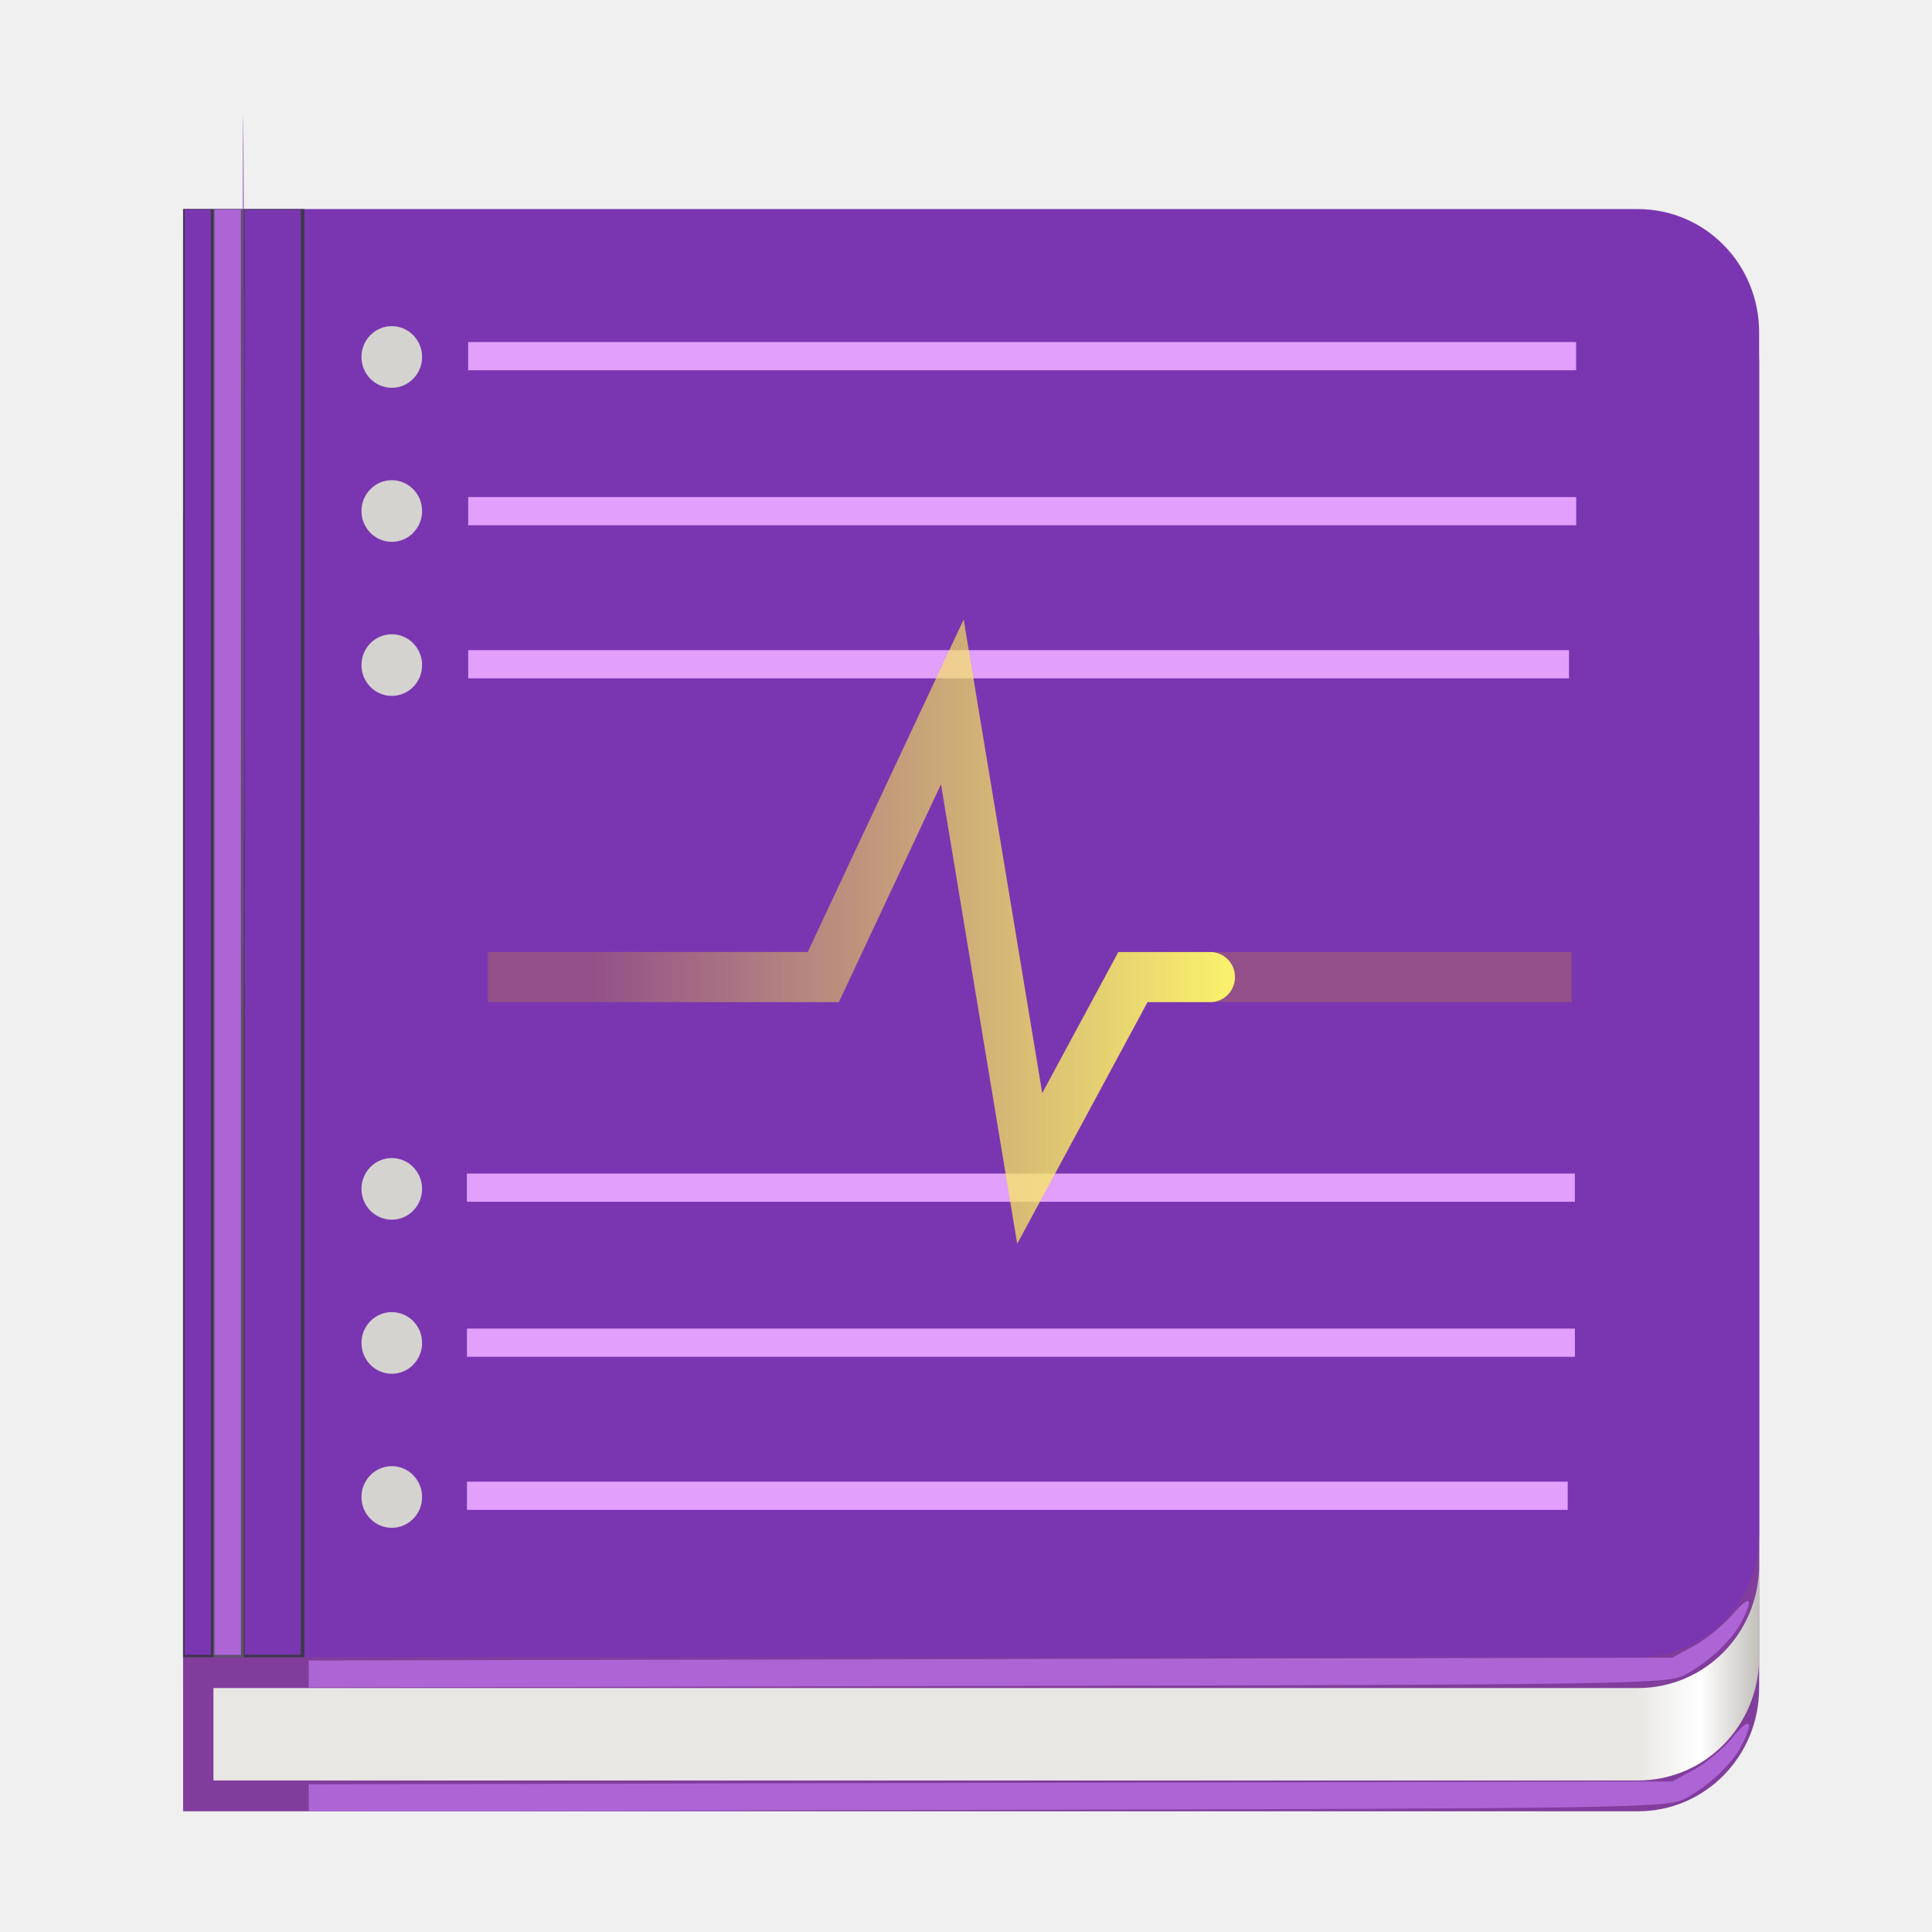
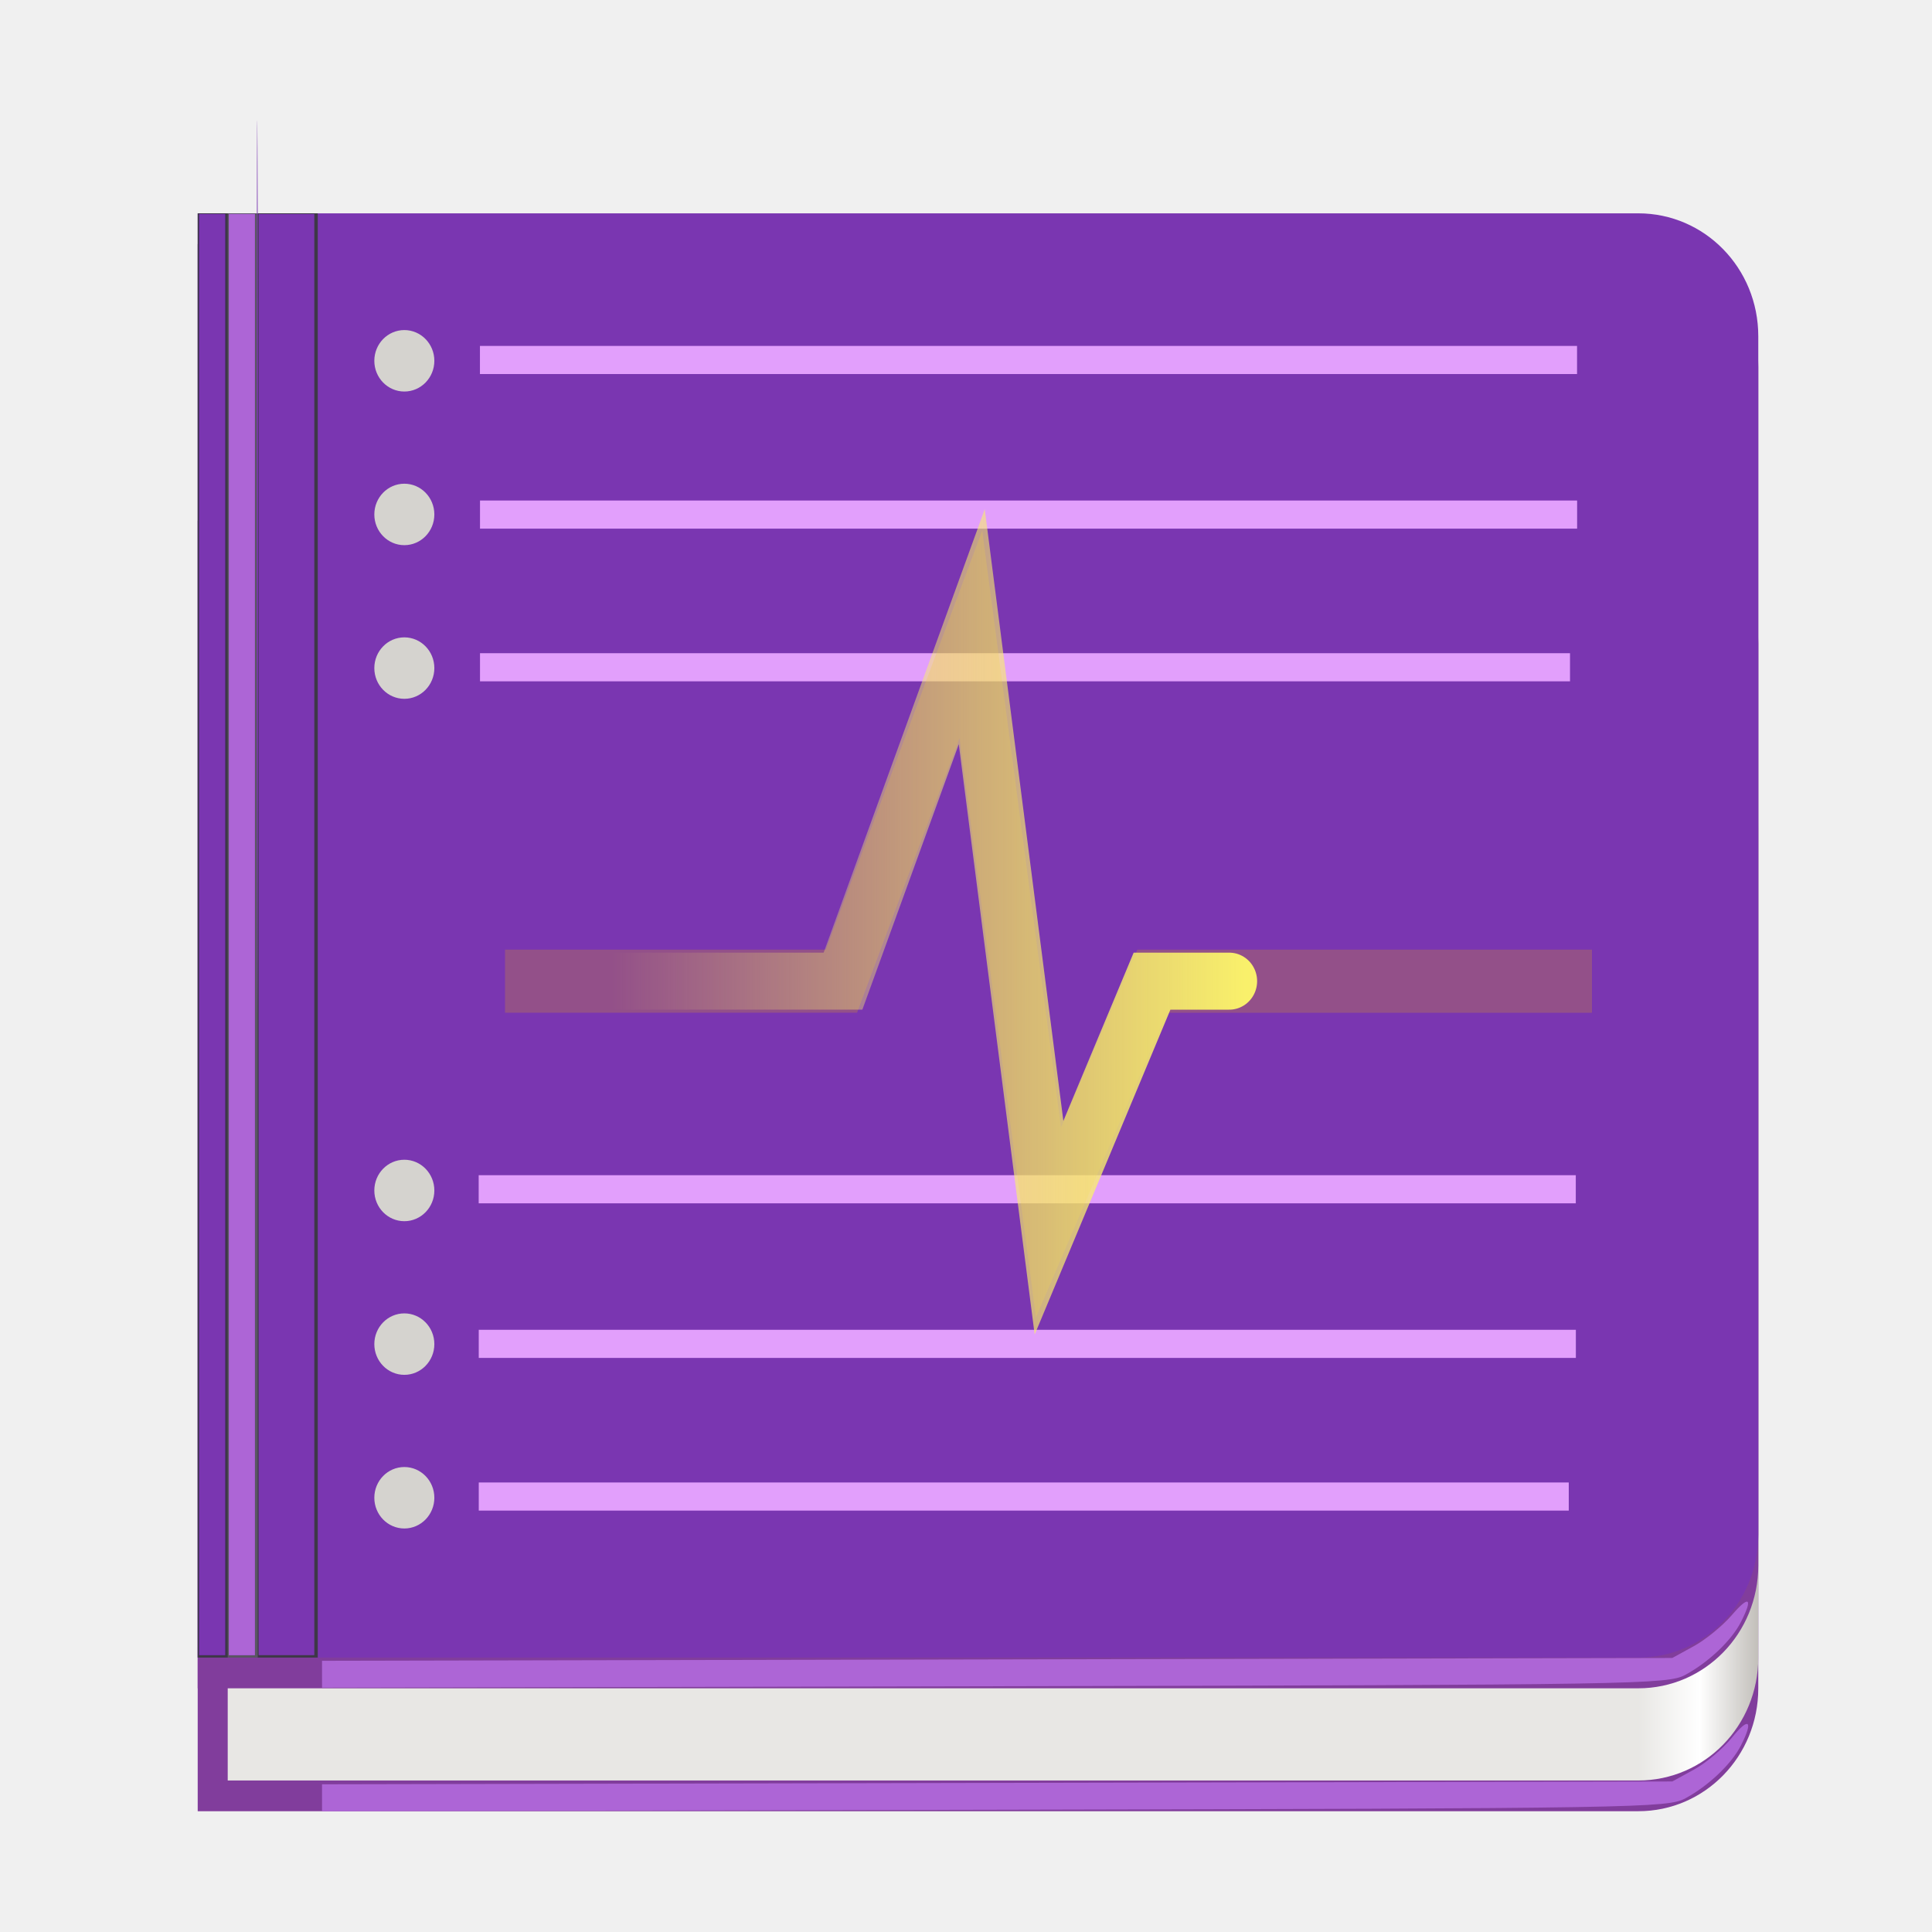
<svg xmlns="http://www.w3.org/2000/svg" xmlns:xlink="http://www.w3.org/1999/xlink" id="svg4379" height="128" width="128" version="1.1">
  <defs id="defs4381">
    <linearGradient id="linearGradient880">
      <stop style="stop-color:#667885;stop-opacity:1" offset="0" id="stop876" />
      <stop style="stop-color:#485a6c;stop-opacity:1" offset="1" id="stop878" />
    </linearGradient>
    <linearGradient gradientTransform="matrix(2.72973,0,0,2.72973,-1.513512,1.486514)" gradientUnits="userSpaceOnUse" xlink:href="#linearGradient3924-776" id="linearGradient3159" y2="43" x2="24" y1="5" x1="24" />
    <linearGradient id="linearGradient3924-776">
      <stop offset="0" style="stop-color:#ffffff;stop-opacity:1" id="stop3124" />
      <stop offset="0.063" style="stop-color:#ffffff;stop-opacity:0.235" id="stop3126" />
      <stop offset="0.951" style="stop-color:#ffffff;stop-opacity:0.157" id="stop3128" />
      <stop offset="1" style="stop-color:#ffffff;stop-opacity:0.392" id="stop3130" />
    </linearGradient>
    <radialGradient gradientTransform="matrix(2.003784,0,0,1.4,27.98813,-17.4)" gradientUnits="userSpaceOnUse" xlink:href="#linearGradient3688-166-749-5" id="radialGradient2455-1" fy="43.5" fx="4.993" r="2.5" cy="43.5" cx="4.993" />
    <linearGradient id="linearGradient3688-166-749-5">
      <stop offset="0" style="stop-color:#181818;stop-opacity:1" id="stop2883-0" />
      <stop offset="1" style="stop-color:#181818;stop-opacity:0" id="stop2885-5" />
    </linearGradient>
    <radialGradient gradientTransform="matrix(2.003784,0,0,1.4,-20.01187,-104.4)" gradientUnits="userSpaceOnUse" xlink:href="#linearGradient3688-464-309-8" id="radialGradient2457-5" fy="43.5" fx="4.993" r="2.5" cy="43.5" cx="4.993" />
    <linearGradient id="linearGradient3688-464-309-8">
      <stop offset="0" style="stop-color:#181818;stop-opacity:1" id="stop2889-9" />
      <stop offset="1" style="stop-color:#181818;stop-opacity:0" id="stop2891-4" />
    </linearGradient>
    <linearGradient gradientUnits="userSpaceOnUse" xlink:href="#linearGradient3702-501-757-0" id="linearGradient2459-7" y2="39.999" x2="25.058" y1="47.028" x1="25.058" />
    <linearGradient id="linearGradient3702-501-757-0">
      <stop offset="0" style="stop-color:#181818;stop-opacity:0" id="stop2895-0" />
      <stop offset="0.5" style="stop-color:#181818;stop-opacity:1" id="stop2897-2" />
      <stop offset="1" style="stop-color:#181818;stop-opacity:0" id="stop2899-6" />
    </linearGradient>
    <linearGradient id="linearGradient3811">
      <stop offset="0" style="stop-color:#000000;stop-opacity:1" id="stop3813" />
      <stop offset="1" style="stop-color:#000000;stop-opacity:0" id="stop3815" />
    </linearGradient>
    <radialGradient gradientTransform="matrix(1.556392,0,0,0.1697883,70.27036,102.1303)" gradientUnits="userSpaceOnUse" xlink:href="#linearGradient3811" id="radialGradient4377" fy="93.468" fx="-4.029" r="35.338" cy="93.468" cx="-4.029" />
    <linearGradient xlink:href="#linearGradient880" id="linearGradient882" x1="62.872" y1="15.907" x2="62.872" y2="118.427" gradientUnits="userSpaceOnUse" />
    <linearGradient id="linearGradient1879">
      <stop id="stop1873" offset="0" style="stop-color:#e8e7e4;stop-opacity:1" />
      <stop style="stop-color:#ffffff;stop-opacity:1" offset="0.511" id="stop1875" />
      <stop id="stop1877" offset="1" style="stop-color:#c2bfba;stop-opacity:1" />
    </linearGradient>
    <linearGradient id="linearGradient985">
      <stop id="stop981" offset="0" style="stop-color:#f9f06b;stop-opacity:1" />
      <stop id="stop983" offset="1" style="stop-color:#f9f06b;stop-opacity:0" />
    </linearGradient>
-     <linearGradient xlink:href="#linearGradient1879" id="linearGradient2794" gradientUnits="userSpaceOnUse" gradientTransform="matrix(0.25,0,0,0.25,-865.6188,893.4512)" x1="384" y1="120" x2="416" y2="120" />
-     <linearGradient xlink:href="#linearGradient985" id="linearGradient2796" gradientUnits="userSpaceOnUse" gradientTransform="matrix(0.2128499,0,0,0.1941129,-860.8346,896.2058)" x1="301" y1="33.559" x2="104" y2="33.559" />
+     <linearGradient xlink:href="#linearGradient1879" id="linearGradient2794-3" gradientUnits="userSpaceOnUse" gradientTransform="matrix(0.25,0,0,0.25,-898.3359,890.785)" x1="384" y1="120" x2="416" y2="120" />
+     <linearGradient xlink:href="#linearGradient985" id="linearGradient2796-3" gradientUnits="userSpaceOnUse" gradientTransform="matrix(0.2145162,0,0,0.2507855,-893.0871,890.7186)" x1="301" y1="33.559" x2="104" y2="33.559" />
  </defs>
  <rect width="101" height="101" rx="9" ry="9" x="13.5" y="16.5" id="rect6741-7" style="opacity:0.3;fill:none;stroke:url(#linearGradient3159);stroke-width:1;stroke-linecap:round;stroke-linejoin:round;stroke-miterlimit:4;stroke-dasharray:none;stroke-dashoffset:0;stroke-opacity:1" />
-   <g id="g8176" transform="matrix(1.003995,0,0,1.020673,881.2087,-860.3039)" style="display:inline;enable-background:new">
-     <path id="rect970-4-6-1-2-8" d="m -865.619,876.451 v 84 h 96 c 4.432,0 8,-3.568 8,-8 v -68 c 0,-4.432 -3.568,-8 -8,-8 z" style="display:inline;fill:#813d9c;fill-opacity:1;stroke:none;stroke-width:0.377;stroke-linejoin:round;stroke-miterlimit:4;stroke-dasharray:none;stroke-opacity:1;enable-background:new" />
-     <path style="display:inline;fill:url(#linearGradient2794);fill-opacity:1;stroke:none;stroke-width:6;stroke-linecap:butt;stroke-linejoin:miter;stroke-miterlimit:4;stroke-dasharray:none;stroke-dashoffset:0;stroke-opacity:1;marker:none;marker-start:none;marker-mid:none;marker-end:none;paint-order:normal;enable-background:new" d="m -863.619,888.451 v 70 h 94 c 4.432,0 8,-3.568 8,-8 v -54 c 0,-4.432 -3.568,-8 -8,-8 z" id="rect954-3-6-3-2-0-9-4" />
-     <path id="rect970-5-3-1-8-6-1-5" d="m -865.619,858.451 v 94 h 96 c 4.432,0 8,-3.568 8,-8 v -78 c 0,-4.432 -3.568,-8 -8,-8 z" style="display:inline;fill:#813d9c;fill-opacity:1;stroke:none;stroke-width:0.377;stroke-linejoin:round;stroke-miterlimit:4;stroke-dasharray:none;stroke-opacity:1;enable-background:new" />
-     <path id="rect970-5-4-4-1-2-0" d="m -865.619,856.451 v 94 h 96 c 4.432,0 8,-3.568 8,-8 v -78 c 0,-4.432 -3.568,-8 -8,-8 z" style="display:inline;fill:#7a36b1;fill-opacity:1;stroke:none;stroke-width:0.377;stroke-linejoin:round;stroke-miterlimit:4;stroke-dasharray:none;stroke-opacity:1;enable-background:new" />
-     <rect y="856.451" x="-865.619" height="94" width="8" id="rect1073-6-7-5-7-3" style="display:inline;fill:#3d3846;fill-opacity:1;stroke:none;stroke-width:4;stroke-linecap:round;stroke-linejoin:round;stroke-miterlimit:4;stroke-dasharray:none;stroke-dashoffset:0;stroke-opacity:1;enable-background:new" />
-     <path id="path1217-1-4-49-9-6" d="m -862.619,950.451 v -94" style="display:inline;opacity:0.15;fill:none;fill-rule:evenodd;stroke:#ffffff;stroke-width:2;stroke-linecap:butt;stroke-linejoin:miter;stroke-miterlimit:4;stroke-dasharray:none;stroke-opacity:1;enable-background:new" />
-     <path style="display:inline;fill:#7a36b1;fill-opacity:1;stroke-width:0.247;enable-background:new" d="m -861.561,903.395 v -46.899 h 1.856 1.856 v 46.899 46.899 h -1.856 -1.856 z" id="path32544-0-0-3-1" />
-     <path style="display:inline;fill:#7a36b1;fill-opacity:1;stroke-width:0.247;enable-background:new" d="m -861.687,879.395 c 0,-25.863 0.029,-36.406 0.064,-23.43 0.035,12.976 0.035,34.136 -1e-5,47.023 -0.035,12.886 -0.064,2.27 -0.064,-23.593 z" id="path32620-6-9-6-0" />
-     <path style="display:inline;fill:#ad65d6;fill-opacity:1;stroke-width:0.247;enable-background:new" d="m -863.541,903.395 v -46.899 h 0.866 0.866 v 46.899 46.899 h -0.866 -0.866 z" id="path32659-2-1-0-6" />
-     <path style="display:inline;fill:#4c158a;fill-opacity:1;stroke-width:0.247;enable-background:new" d="m -865.521,903.395 v -46.899 h 0.866 0.866 v 46.899 46.899 h -0.866 -0.866 z" id="path32735-9-7-6-3" />
-     <path style="display:inline;fill:#7a36b1;fill-opacity:1;stroke-width:0.247;enable-background:new" d="m -863.541,903.395 v -46.899 h 0.866 0.866 v 46.899 46.899 h -0.866 -0.866 z" id="path33332-0-1-6-20" />
-     <path style="display:inline;fill:#7a36b1;fill-opacity:1;stroke-width:0.247;enable-background:new" d="m -865.521,903.395 v -46.899 h 0.866 0.866 v 46.899 46.899 h -0.866 -0.866 z" id="path33482-8-1-1-6" />
-     <path style="display:inline;fill:#ad65d6;fill-opacity:1;stroke-width:0.247;enable-background:new" d="m -863.541,903.395 v -46.899 h 0.866 0.866 v 46.899 46.899 h -0.866 -0.866 z" id="path33862-3-97-7-1" />
-     <path style="display:inline;fill:#e29ffc;fill-opacity:1;stroke-width:0.153;enable-background:new" d="m -846.889,939.971 v -0.915 h 36.32 36.32 v 0.915 0.915 h -36.32 -36.32 z" id="path209464-7-0-1-7-4-4-5-3-55" />
-     <a id="a211277-8-1-0-6-7-4" transform="matrix(0.9341682,0,0,1,-208.491,479.7297)" style="display:inline;fill:#e29ffc;enable-background:new">
-       <path style="display:inline;fill:#e29ffc;fill-opacity:1;stroke-width:0.159;enable-background:new" d="m -683.387,450.303 v -0.915 h 39.133 39.133 v 0.915 0.915 h -39.133 -39.133 z" id="path209464-7-0-1-0-4-8-3-3-5-7" />
+   <g id="g3074" style="display:inline;enable-background:new" transform="matrix(0.9941534,0,0,1.017923,906.1826,-854.9535)">
+     <path id="rect970-4-6-1-2-8-2" d="m -898.336,873.785 v 84 h 96 c 4.432,0 8,-3.568 8,-8 v -68 c 0,-4.432 -3.568,-8 -8,-8 z" style="display:inline;fill:#813d9c;fill-opacity:1;stroke:none;stroke-width:0.377;stroke-linejoin:round;stroke-miterlimit:4;stroke-dasharray:none;stroke-opacity:1;enable-background:new" />
+     <path style="display:inline;fill:url(#linearGradient2794-3);fill-opacity:1;stroke:none;stroke-width:6;stroke-linecap:butt;stroke-linejoin:miter;stroke-miterlimit:4;stroke-dasharray:none;stroke-dashoffset:0;stroke-opacity:1;marker:none;marker-start:none;marker-mid:none;marker-end:none;paint-order:normal;enable-background:new" d="m -896.336,885.785 v 70 h 94 c 4.432,0 8,-3.568 8,-8 v -54 c 0,-4.432 -3.568,-8 -8,-8 z" id="rect954-3-6-3-2-0-9-4-9" />
+     <path id="rect970-5-3-1-8-6-1-5-1" d="m -898.336,855.785 v 94 h 96 c 4.432,0 8,-3.568 8,-8 v -78 c 0,-4.432 -3.568,-8 -8,-8 z" style="display:inline;fill:#813d9c;fill-opacity:1;stroke:none;stroke-width:0.377;stroke-linejoin:round;stroke-miterlimit:4;stroke-dasharray:none;stroke-opacity:1;enable-background:new" />
+     <path id="rect970-5-4-4-1-2-0-2" d="m -898.336,853.785 v 94 h 96 c 4.432,0 8,-3.568 8,-8 v -78 c 0,-4.432 -3.568,-8 -8,-8 z" style="display:inline;fill:#7a36b1;fill-opacity:1;stroke:none;stroke-width:0.377;stroke-linejoin:round;stroke-miterlimit:4;stroke-dasharray:none;stroke-opacity:1;enable-background:new" />
+     <rect y="853.785" x="-898.336" height="94" width="8" id="rect1073-6-7-5-7-3-7" style="display:inline;fill:#3d3846;fill-opacity:1;stroke:none;stroke-width:4;stroke-linecap:round;stroke-linejoin:round;stroke-miterlimit:4;stroke-dasharray:none;stroke-dashoffset:0;stroke-opacity:1;enable-background:new" />
+     <path id="path1217-1-4-49-9-6-0" d="m -895.336,947.785 v -94" style="display:inline;opacity:0.15;fill:none;fill-rule:evenodd;stroke:#ffffff;stroke-width:2;stroke-linecap:butt;stroke-linejoin:miter;stroke-miterlimit:4;stroke-dasharray:none;stroke-opacity:1;enable-background:new" />
+     <path style="display:inline;fill:#7a36b1;fill-opacity:1;stroke-width:0.247;enable-background:new" d="m -894.278,900.729 v -46.899 h 1.856 1.856 v 46.899 46.899 h -1.856 -1.856 z" id="path32544-0-0-3-1-9" />
+     <path style="display:inline;fill:#7a36b1;fill-opacity:1;stroke-width:0.247;enable-background:new" d="m -894.405,876.729 c 0,-25.863 0.029,-36.406 0.064,-23.43 0.035,12.976 0.035,34.136 0,47.023 -0.035,12.886 -0.064,2.27 -0.064,-23.593 z" id="path32620-6-9-6-0-3" />
+     <path style="display:inline;fill:#ad65d6;fill-opacity:1;stroke-width:0.247;enable-background:new" d="m -896.258,900.729 v -46.899 h 0.866 0.866 v 46.899 46.899 h -0.866 -0.866 z" id="path32659-2-1-0-6-6" />
+     <path style="display:inline;fill:#4c158a;fill-opacity:1;stroke-width:0.247;enable-background:new" d="m -898.238,900.729 v -46.899 h 0.866 0.866 v 46.899 46.899 h -0.866 -0.866 z" id="path32735-9-7-6-3-0" />
+     <path style="display:inline;fill:#7a36b1;fill-opacity:1;stroke-width:0.247;enable-background:new" d="m -896.258,900.729 v -46.899 h 0.866 0.866 v 46.899 46.899 h -0.866 -0.866 z" id="path33332-0-1-6-20-6" />
+     <path style="display:inline;fill:#7a36b1;fill-opacity:1;stroke-width:0.247;enable-background:new" d="m -898.238,900.729 v -46.899 h 0.866 0.866 v 46.899 46.899 h -0.866 -0.866 z" id="path33482-8-1-1-6-2" />
+     <path style="display:inline;fill:#ad65d6;fill-opacity:1;stroke-width:0.247;enable-background:new" d="m -896.258,900.729 v -46.899 h 0.866 0.866 v 46.899 46.899 h -0.866 -0.866 z" id="path33862-3-97-7-1-6" />
+     <path style="display:inline;fill:#e29ffc;fill-opacity:1;stroke-width:0.153;enable-background:new" d="m -879.606,937.304 v -0.915 h 36.32 36.32 v 0.915 0.915 h -36.32 -36.32 z" id="path209464-7-0-1-7-4-4-5-3-55-1" />
+     <a id="a211277-8-1-0-6-7-4-8" transform="matrix(0.9341682,0,0,1,-241.2081,477.0635)" style="display:inline;fill:#e29ffc;enable-background:new">
+       <path style="display:inline;fill:#e29ffc;fill-opacity:1;stroke-width:0.159;enable-background:new" d="m -683.387,450.303 v -0.915 h 39.133 39.133 v 0.915 0.915 h -39.133 -39.133 z" id="path209464-7-0-1-0-4-8-3-3-5-7-7" />
    </a>
-     <a id="a211277-1-5-5-9-9-9-6" transform="matrix(0.9341682,0,0,1,-208.4956,469.6676)" style="display:inline;fill:#e29ffc;enable-background:new">
-       <path style="display:inline;fill:#e29ffc;fill-opacity:1;stroke-width:0.159;enable-background:new" d="m -683.387,450.303 v -0.915 h 39.133 39.133 v 0.915 0.915 h -39.133 -39.133 z" id="path209464-7-0-1-0-3-0-9-1-4-2-5" />
+     <a id="a211277-1-5-5-9-9-9-6-9" transform="matrix(0.9341682,0,0,1,-241.2127,467.0014)" style="display:inline;fill:#e29ffc;enable-background:new">
+       <path style="display:inline;fill:#e29ffc;fill-opacity:1;stroke-width:0.159;enable-background:new" d="m -683.387,450.303 v -0.915 h 39.133 39.133 v 0.915 0.915 h -39.133 -39.133 z" id="path209464-7-0-1-0-3-0-9-1-4-2-5-2" />
    </a>
-     <path style="display:inline;fill:#e29ffc;fill-opacity:1;stroke-width:0.153;enable-background:new" d="m -846.806,885.996 v -0.915 h 36.32 36.32 v 0.915 0.915 h -36.32 -36.32 z" id="path209464-7-0-1-7-4-4-5-3-7-6" />
-     <a id="a211277-8-1-0-6-7-3-9" transform="matrix(0.9341682,0,0,1,-208.4075,425.7552)" style="display:inline;fill:#e29ffc;enable-background:new">
-       <path style="display:inline;fill:#e29ffc;fill-opacity:1;stroke-width:0.159;enable-background:new" d="m -683.387,450.303 v -0.915 h 39.133 39.133 v 0.915 0.915 h -39.133 -39.133 z" id="path209464-7-0-1-0-4-8-3-3-5-6-3" />
+     <path style="display:inline;fill:#e29ffc;fill-opacity:1;stroke-width:0.153;enable-background:new" d="m -879.523,883.33 v -0.915 h 36.32 36.32 v 0.915 0.915 h -36.32 -36.32 z" id="path209464-7-0-1-7-4-4-5-3-7-6-0" />
+     <a id="a211277-8-1-0-6-7-3-9-2" transform="matrix(0.9341682,0,0,1,-241.1246,423.089)" style="display:inline;fill:#e29ffc;enable-background:new">
+       <path style="display:inline;fill:#e29ffc;fill-opacity:1;stroke-width:0.159;enable-background:new" d="m -683.387,450.303 v -0.915 h 39.133 39.133 v 0.915 0.915 h -39.133 -39.133 z" id="path209464-7-0-1-0-4-8-3-3-5-6-3-3" />
    </a>
-     <a id="a211277-1-5-5-9-9-9-1-7" transform="matrix(0.9341682,0,0,1,-208.4121,415.6931)" style="display:inline;fill:#e29ffc;enable-background:new">
-       <path style="display:inline;fill:#e29ffc;fill-opacity:1;stroke-width:0.159;enable-background:new" d="m -683.387,450.303 v -0.915 h 39.133 39.133 v 0.915 0.915 h -39.133 -39.133 z" id="path209464-7-0-1-0-3-0-9-1-4-2-2-4" />
+     <a id="a211277-1-5-5-9-9-9-1-7-7" transform="matrix(0.9341682,0,0,1,-241.1292,413.0269)" style="display:inline;fill:#e29ffc;enable-background:new">
+       <path style="display:inline;fill:#e29ffc;fill-opacity:1;stroke-width:0.159;enable-background:new" d="m -683.387,450.303 v -0.915 h 39.133 39.133 v 0.915 0.915 h -39.133 -39.133 z" id="path209464-7-0-1-0-3-0-9-1-4-2-2-4-5" />
    </a>
-     <path style="fill:#ad65d6;fill-opacity:1;stroke-width:0.349" d="m -857.333,951.537 v -0.875 l 44.992,-0.092 44.992,-0.092 1.431,-0.766 c 0.787,-0.421 1.927,-1.331 2.534,-2.022 1.165,-1.326 1.433,-1.13 0.61,0.446 -0.629,1.203 -2.137,2.605 -3.7,3.437 -1.172,0.624 -3.082,0.655 -46.04,0.745 l -44.817,0.094 z" id="path28190-9-8-2-5" />
-     <path style="fill:#ad65d6;fill-opacity:1;stroke-width:0.349" d="m -857.333,959.575 v -0.876 l 44.992,-0.092 44.992,-0.092 1.451,-0.776 c 0.798,-0.427 1.938,-1.367 2.534,-2.089 1.13,-1.37 1.436,-1.098 0.589,0.524 -0.629,1.203 -2.137,2.605 -3.7,3.437 -1.172,0.624 -3.083,0.655 -46.04,0.746 l -44.817,0.095 z" id="path28229-6-12-8-2" />
-     <circle r="2" cy="940.05" cx="-851.849" id="circle1505-1-2-4" style="vector-effect:none;fill:#d5d3cf;fill-opacity:1;stroke:none;stroke-width:8;stroke-linecap:butt;stroke-linejoin:round;stroke-miterlimit:4;stroke-dasharray:none;stroke-dashoffset:0;stroke-opacity:1" />
-     <circle style="vector-effect:none;fill:#d5d3cf;fill-opacity:1;stroke:none;stroke-width:8;stroke-linecap:butt;stroke-linejoin:round;stroke-miterlimit:4;stroke-dasharray:none;stroke-dashoffset:0;stroke-opacity:1" id="circle1507-7-9-7" cx="-851.849" cy="930.05" r="2" />
-     <circle r="2" cy="920.05" cx="-851.849" id="circle1509-2-3-4" style="vector-effect:none;fill:#d5d3cf;fill-opacity:1;stroke:none;stroke-width:8;stroke-linecap:butt;stroke-linejoin:round;stroke-miterlimit:4;stroke-dasharray:none;stroke-dashoffset:0;stroke-opacity:1" />
-     <circle style="vector-effect:none;fill:#d5d3cf;fill-opacity:1;stroke:none;stroke-width:8;stroke-linecap:butt;stroke-linejoin:round;stroke-miterlimit:4;stroke-dasharray:none;stroke-dashoffset:0;stroke-opacity:1" id="circle1511-7-9-43" cx="-851.849" cy="886.05" r="2" />
-     <circle r="2" cy="876.05" cx="-851.849" id="circle1513-9-2-0-0" style="vector-effect:none;fill:#d5d3cf;fill-opacity:1;stroke:none;stroke-width:8;stroke-linecap:butt;stroke-linejoin:round;stroke-miterlimit:4;stroke-dasharray:none;stroke-dashoffset:0;stroke-opacity:1" />
-     <circle style="vector-effect:none;fill:#d5d3cf;fill-opacity:1;stroke:none;stroke-width:8;stroke-linecap:butt;stroke-linejoin:round;stroke-miterlimit:4;stroke-dasharray:none;stroke-dashoffset:0;stroke-opacity:1" id="circle1515-2-8-7" cx="-851.849" cy="866.05" r="2" />
-     <path id="path1092-6-1-3-7-5-5-1-4-8" style="display:inline;opacity:0.236;fill:none;stroke:#e5a50a;stroke-width:3.252;stroke-linecap:butt;stroke-linejoin:miter;stroke-miterlimit:10;stroke-dasharray:none;stroke-opacity:1;enable-background:new" d="m -845.509,906.3 h 22.136 l 8.514,-17.858 5.108,30.282 6.811,-12.423 h 28.948" />
-     <path id="path1092-6-1-3-7-5-1-0-0-3-6" style="display:inline;fill:none;stroke:url(#linearGradient2796);stroke-width:3.252;stroke-linecap:round;stroke-linejoin:miter;stroke-miterlimit:10;stroke-dasharray:none;stroke-opacity:1;enable-background:new" d="m -845.509,906.3 h 22.136 l 8.514,-17.858 5.108,30.282 6.811,-12.423 h 5.108" />
+     <path style="fill:#ad65d6;fill-opacity:1;stroke-width:0.349" d="m -890.051,948.87 v -0.875 l 44.992,-0.092 44.992,-0.092 1.431,-0.766 c 0.787,-0.421 1.927,-1.331 2.534,-2.022 1.165,-1.326 1.433,-1.13 0.61,0.446 -0.629,1.203 -2.137,2.605 -3.7,3.437 -1.172,0.624 -3.082,0.655 -46.04,0.745 l -44.817,0.094 z" id="path28190-9-8-2-5-9" />
+     <path style="fill:#ad65d6;fill-opacity:1;stroke-width:0.349" d="m -890.051,956.909 v -0.876 l 44.992,-0.092 44.992,-0.092 1.451,-0.776 c 0.798,-0.427 1.938,-1.367 2.534,-2.089 1.13,-1.37 1.436,-1.098 0.589,0.524 -0.629,1.203 -2.137,2.605 -3.7,3.437 -1.172,0.624 -3.083,0.655 -46.04,0.746 l -44.817,0.095 z" id="path28229-6-12-8-2-2" />
+     <circle r="2" cy="937.383" cx="-884.566" id="circle1505-1-2-4-2" style="vector-effect:none;fill:#d5d3cf;fill-opacity:1;stroke:none;stroke-width:8;stroke-linecap:butt;stroke-linejoin:round;stroke-miterlimit:4;stroke-dasharray:none;stroke-dashoffset:0;stroke-opacity:1" />
+     <circle style="vector-effect:none;fill:#d5d3cf;fill-opacity:1;stroke:none;stroke-width:8;stroke-linecap:butt;stroke-linejoin:round;stroke-miterlimit:4;stroke-dasharray:none;stroke-dashoffset:0;stroke-opacity:1" id="circle1507-7-9-7-8" cx="-884.566" cy="927.383" r="2" />
+     <circle r="2" cy="917.383" cx="-884.566" id="circle1509-2-3-4-9" style="vector-effect:none;fill:#d5d3cf;fill-opacity:1;stroke:none;stroke-width:8;stroke-linecap:butt;stroke-linejoin:round;stroke-miterlimit:4;stroke-dasharray:none;stroke-dashoffset:0;stroke-opacity:1" />
+     <circle style="vector-effect:none;fill:#d5d3cf;fill-opacity:1;stroke:none;stroke-width:8;stroke-linecap:butt;stroke-linejoin:round;stroke-miterlimit:4;stroke-dasharray:none;stroke-dashoffset:0;stroke-opacity:1" id="circle1511-7-9-43-7" cx="-884.566" cy="883.383" r="2" />
+     <circle r="2" cy="873.383" cx="-884.566" id="circle1513-9-2-0-0-3" style="vector-effect:none;fill:#d5d3cf;fill-opacity:1;stroke:none;stroke-width:8;stroke-linecap:butt;stroke-linejoin:round;stroke-miterlimit:4;stroke-dasharray:none;stroke-dashoffset:0;stroke-opacity:1" />
+     <circle style="vector-effect:none;fill:#d5d3cf;fill-opacity:1;stroke:none;stroke-width:8;stroke-linecap:butt;stroke-linejoin:round;stroke-miterlimit:4;stroke-dasharray:none;stroke-dashoffset:0;stroke-opacity:1" id="circle1515-2-8-7-6" cx="-884.566" cy="863.383" r="2" />
+     <g id="g1010" transform="matrix(1.012845,0,0,1.263944,11.65211,-238.3824)">
+       <path id="path1092-6-1-3-7-5-5-1-4-8-1" style="display:inline;opacity:0.236;fill:none;stroke:#e5a50a;stroke-width:3.252;stroke-linecap:butt;stroke-linejoin:miter;stroke-miterlimit:10;stroke-dasharray:none;stroke-opacity:1;enable-background:new" d="m -878.227,903.634 h 22.136 l 8.514,-17.858 5.108,30.282 6.811,-12.423 h 28.948" />
+     </g>
+     <path id="path1092-6-1-3-7-5-1-0-0-3-6-2" style="display:inline;fill:none;stroke:url(#linearGradient2796-3);stroke-width:3.711;stroke-linecap:round;stroke-linejoin:miter;stroke-miterlimit:10;stroke-dasharray:none;stroke-opacity:1;enable-background:new" d="m -877.642,903.759 h 22.31 l 8.581,-23.072 5.148,39.123 6.865,-16.05 h 5.148" />
  </g>
</svg>
